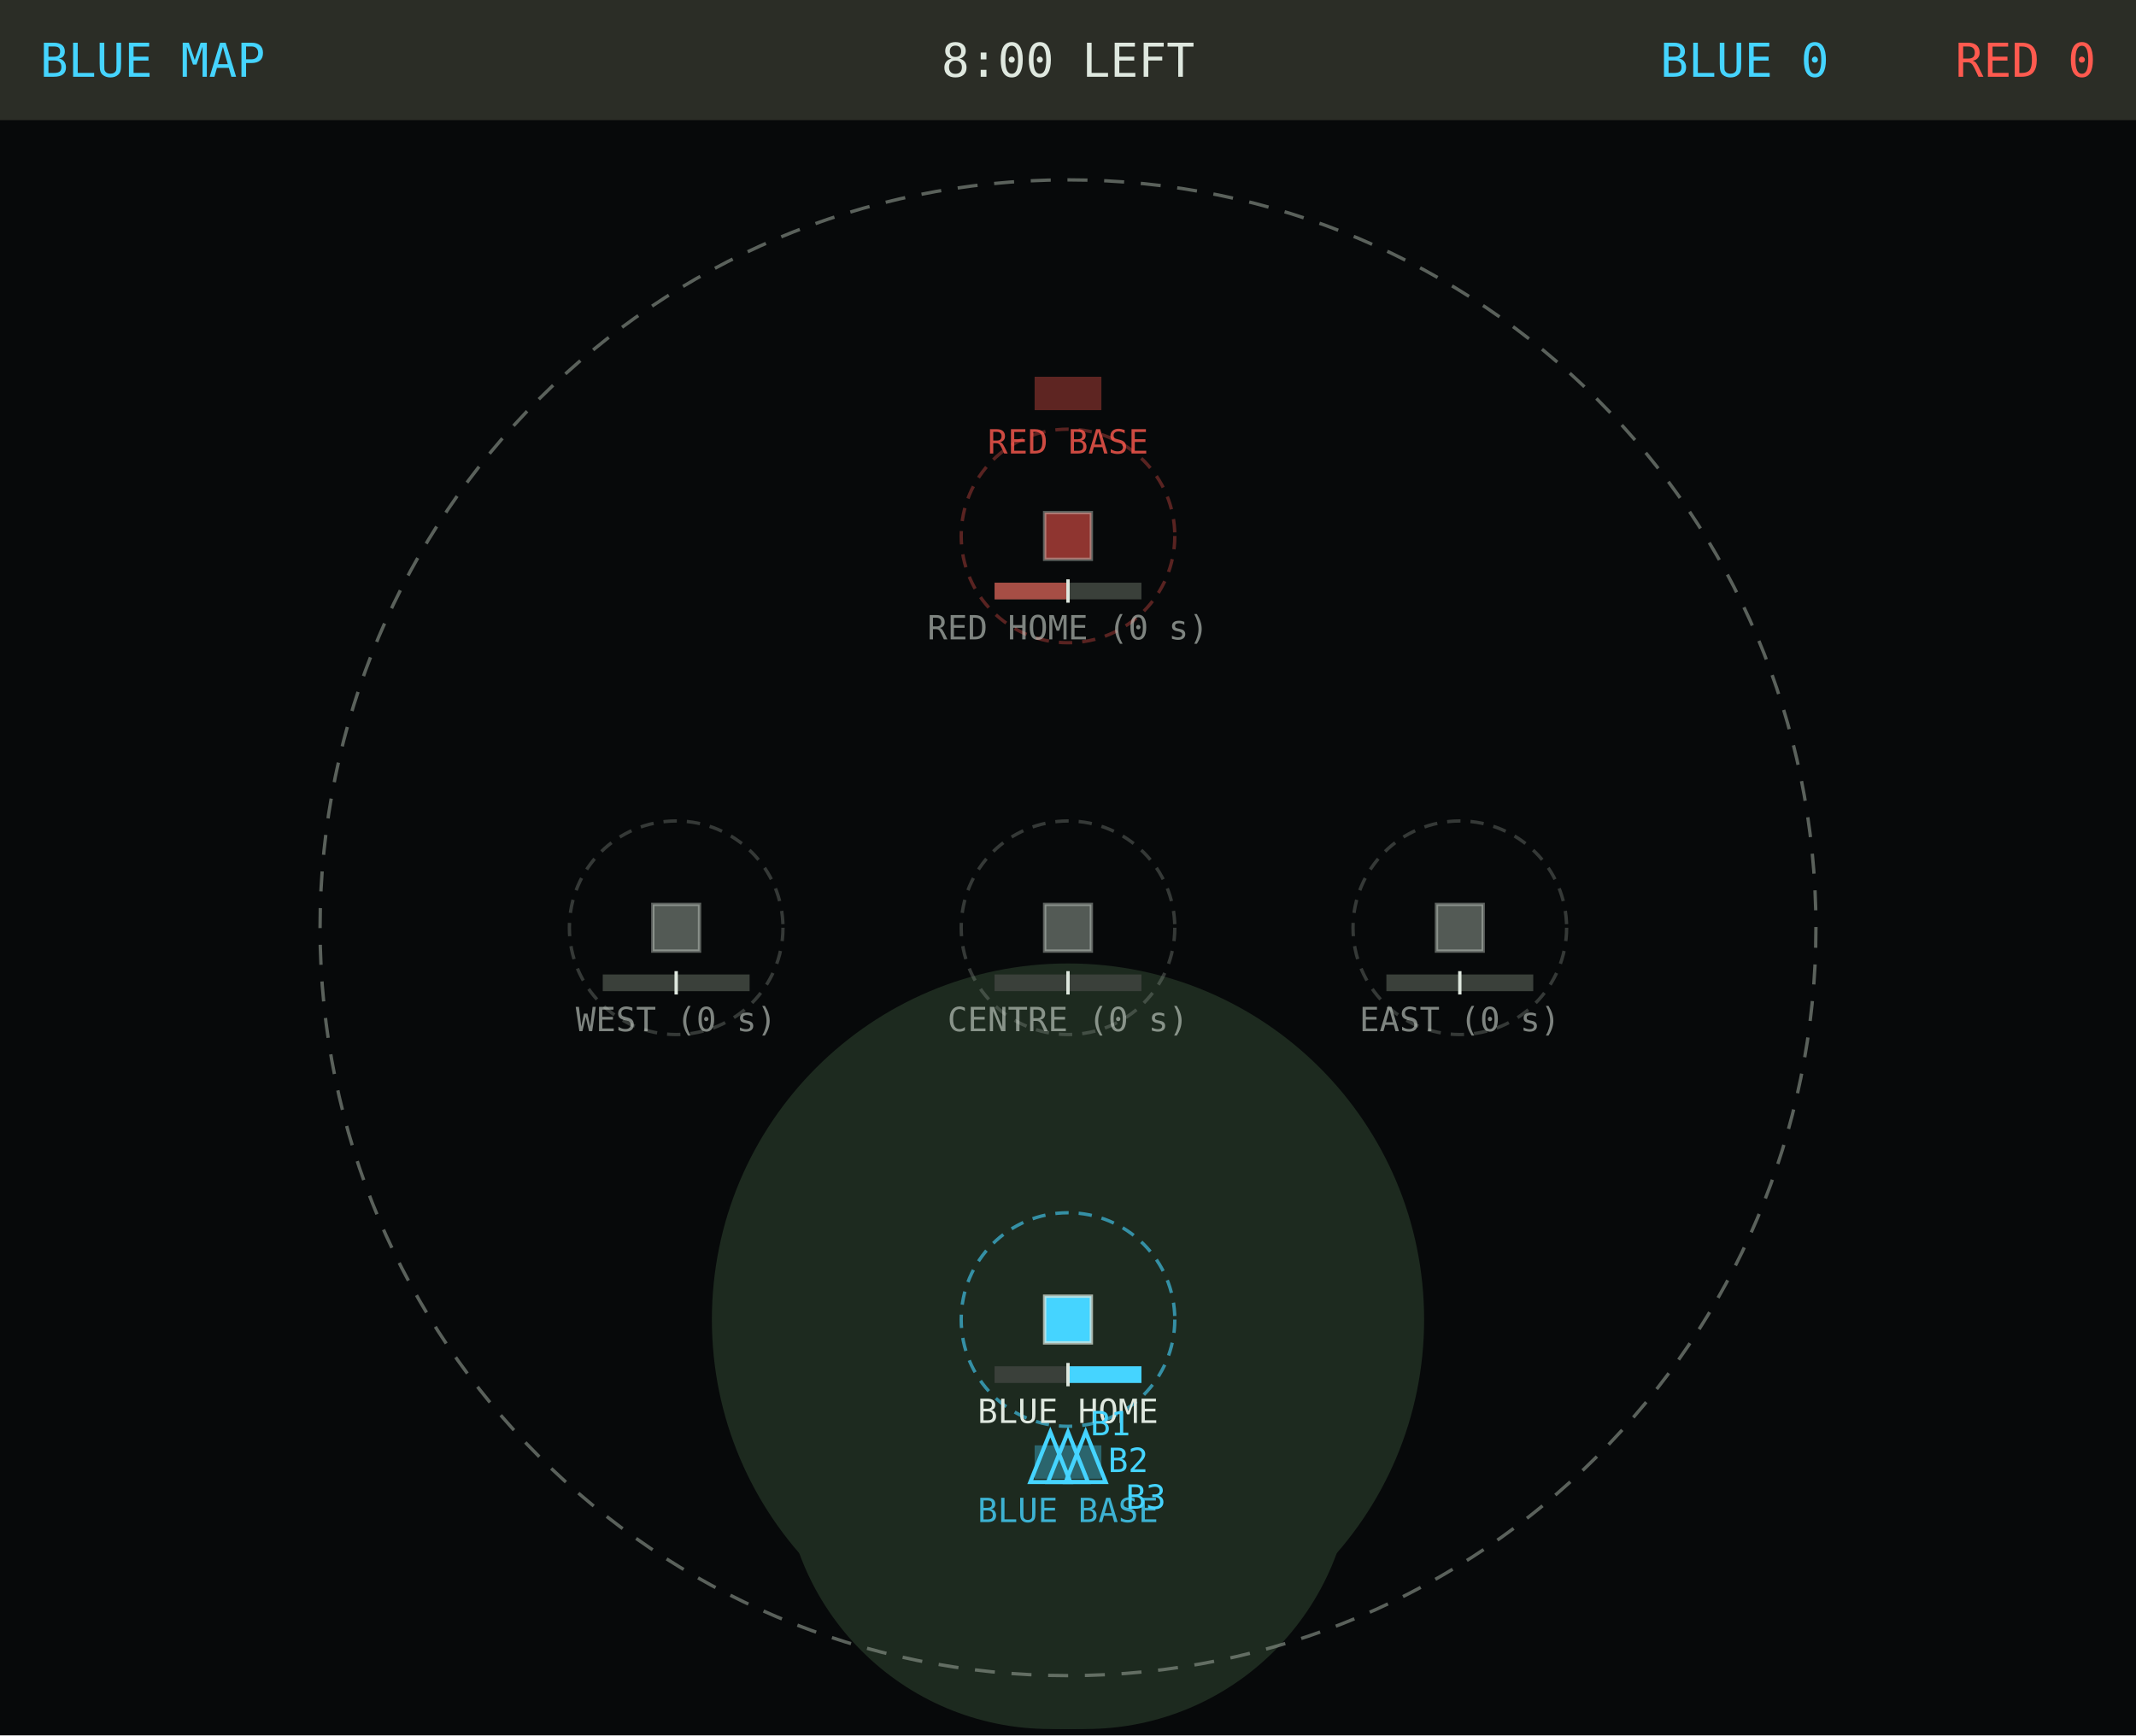
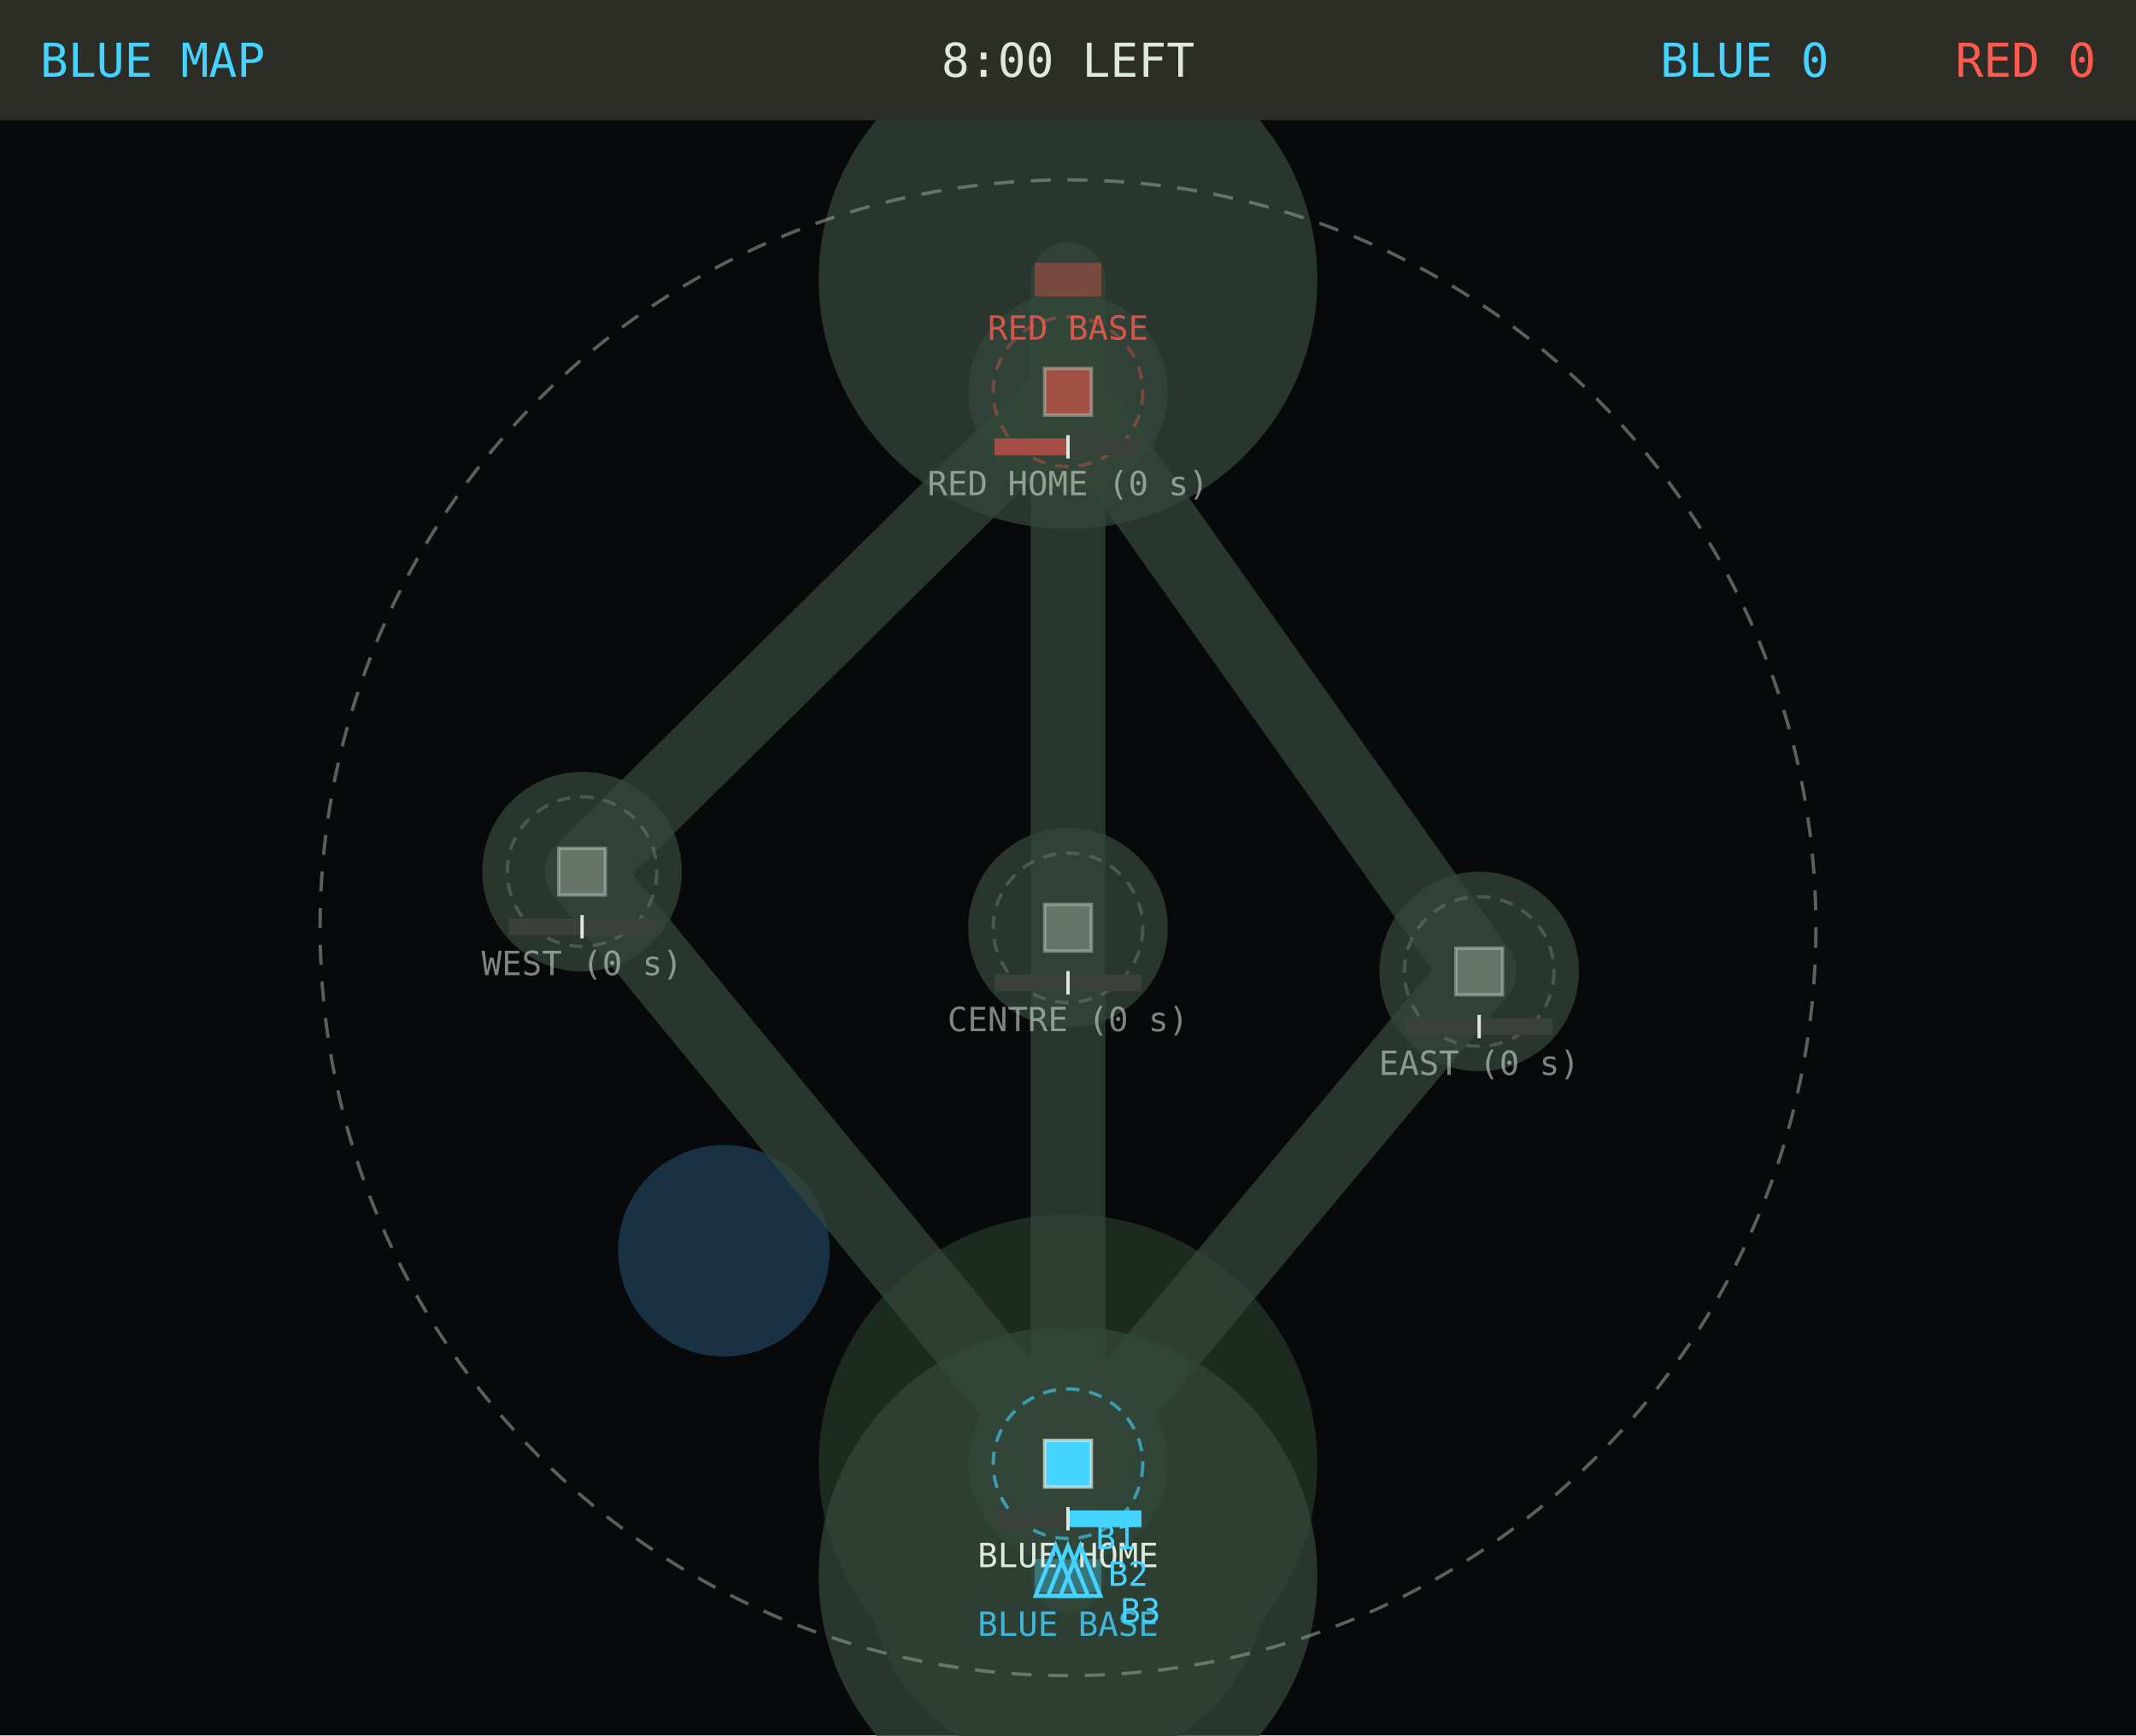
<svg xmlns="http://www.w3.org/2000/svg" viewBox="0 0 640 520" width="640" height="520" font-family="Menlo, ui-monospace, monospace" font-size="10">
  <rect width="640" height="520" fill="#07090a" />
-   <circle cx="320.0" cy="438.1" r="80.0" fill="#1d2a1f" />
-   <circle cx="314.7" cy="438.1" r="80.0" fill="#1d2a1f" />
-   <circle cx="320.0" cy="438.1" r="80.0" fill="#1d2a1f" />
-   <circle cx="325.3" cy="438.1" r="80.0" fill="#1d2a1f" />
-   <circle cx="320.0" cy="395.4" r="106.7" fill="#1d2a1f" />
+   <circle cx="320.0" cy="472.2" r="56.0" fill="#1d2a1f" />
+   <circle cx="316.3" cy="472.2" r="56.0" fill="#1d2a1f" />
+   <circle cx="320.0" cy="472.2" r="56.0" fill="#1d2a1f" />
+   <circle cx="323.7" cy="472.2" r="56.0" fill="#1d2a1f" />
+   <circle cx="320.0" cy="438.6" r="74.7" fill="#1d2a1f" />
+   <circle cx="216.9" cy="374.8" r="31.7" fill="#1d3b52" fill-opacity="0.8" />
+   <polyline points="320.0,438.6 174.4,261.2 320.0,117.4" fill="none" stroke="#33463a" stroke-opacity="0.75" stroke-width="22.4" stroke-linejoin="round" stroke-linecap="round" />
+   <polyline points="320.0,438.6 320.0,278.0 320.0,117.4" fill="none" stroke="#33463a" stroke-opacity="0.75" stroke-width="22.4" stroke-linejoin="round" stroke-linecap="round" />
+   <polyline points="320.0,438.6 443.2,291.1 320.0,117.4" fill="none" stroke="#33463a" stroke-opacity="0.75" stroke-width="22.4" stroke-linejoin="round" stroke-linecap="round" />
+   <polyline points="320.0,472.2 320.0,438.6" fill="none" stroke="#33463a" stroke-opacity="0.75" stroke-width="22.4" stroke-linejoin="round" stroke-linecap="round" />
+   <polyline points="320.0,83.8 320.0,117.4" fill="none" stroke="#33463a" stroke-opacity="0.75" stroke-width="22.4" stroke-linejoin="round" stroke-linecap="round" />
+   <circle cx="320.0" cy="438.6" r="29.9" fill="#33463a" fill-opacity="0.75" />
+   <circle cx="174.4" cy="261.2" r="29.9" fill="#33463a" fill-opacity="0.75" />
+   <circle cx="320.0" cy="278.0" r="29.9" fill="#33463a" fill-opacity="0.75" />
+   <circle cx="443.2" cy="291.1" r="29.9" fill="#33463a" fill-opacity="0.75" />
+   <circle cx="320.0" cy="117.4" r="29.9" fill="#33463a" fill-opacity="0.75" />
+   <circle cx="320.0" cy="472.2" r="74.7" fill="#33463a" fill-opacity="0.75" />
+   <circle cx="320.0" cy="83.8" r="74.7" fill="#33463a" fill-opacity="0.75" />
  <circle cx="320.0" cy="278.0" r="224.1" fill="none" stroke="#919c91" stroke-opacity="0.6" stroke-dasharray="6 5" />
-   <rect x="310.0" y="433.1" width="20" height="10" fill="#45d4ff" fill-opacity="0.35" />
-   <text x="320.0" y="456.1" fill="#45d4ff" fill-opacity="0.8" text-anchor="middle">BLUE BASE</text>
-   <rect x="310.0" y="112.9" width="20" height="10" fill="#ff5a4f" fill-opacity="0.35" />
-   <text x="320.0" y="135.9" fill="#ff5a4f" fill-opacity="0.8" text-anchor="middle">RED BASE</text>
-   <circle cx="320.0" cy="395.4" r="32.0" fill="none" stroke="#45d4ff" stroke-opacity="0.60" stroke-dasharray="4 3" />
-   <rect x="313.0" y="388.4" width="14" height="14" fill="#45d4ff" fill-opacity="1" stroke="#dfe8df" stroke-opacity="0.70" />
-   <rect x="298.0" y="409.4" width="44" height="5" fill="#3a403a" />
-   <rect x="320.0" y="409.4" width="22.0" height="5" fill="#45d4ff" fill-opacity="1" />
-   <rect x="319.5" y="408.4" width="1" height="7" fill="#dfe8df" />
-   <text x="320.0" y="426.4" fill="#dfe8df" fill-opacity="1" text-anchor="middle">BLUE HOME</text>
-   <circle cx="202.6" cy="278.0" r="32.0" fill="none" stroke="#919c91" stroke-opacity="0.33" stroke-dasharray="4 3" />
-   <rect x="195.6" y="271.0" width="14" height="14" fill="#919c91" fill-opacity="0.55" stroke="#dfe8df" stroke-opacity="0.39" />
-   <rect x="180.6" y="292.0" width="44" height="5" fill="#3a403a" />
-   <rect x="202.6" y="292.0" width="0.0" height="5" fill="#45d4ff" fill-opacity="0.55" />
-   <rect x="202.1" y="291.0" width="1" height="7" fill="#dfe8df" />
-   <text x="202.6" y="309.0" fill="#dfe8df" fill-opacity="0.55" text-anchor="middle">WEST (0 s)</text>
-   <circle cx="320.0" cy="278.0" r="32.0" fill="none" stroke="#919c91" stroke-opacity="0.33" stroke-dasharray="4 3" />
+   <rect x="310.0" y="467.2" width="20" height="10" fill="#45d4ff" fill-opacity="0.35" />
+   <text x="320.0" y="490.2" fill="#45d4ff" fill-opacity="0.8" text-anchor="middle">BLUE BASE</text>
+   <rect x="310.0" y="78.8" width="20" height="10" fill="#ff5a4f" fill-opacity="0.35" />
+   <text x="320.0" y="101.8" fill="#ff5a4f" fill-opacity="0.8" text-anchor="middle">RED BASE</text>
+   <circle cx="320.0" cy="438.6" r="22.4" fill="none" stroke="#45d4ff" stroke-opacity="0.60" stroke-dasharray="4 3" />
+   <rect x="313.0" y="431.6" width="14" height="14" fill="#45d4ff" fill-opacity="1" stroke="#dfe8df" stroke-opacity="0.70" />
+   <rect x="298.0" y="452.6" width="44" height="5" fill="#3a403a" />
+   <rect x="320.0" y="452.6" width="22.0" height="5" fill="#45d4ff" fill-opacity="1" />
+   <rect x="319.5" y="451.6" width="1" height="7" fill="#dfe8df" />
+   <text x="320.0" y="469.6" fill="#dfe8df" fill-opacity="1" text-anchor="middle">BLUE HOME</text>
+   <circle cx="174.4" cy="261.2" r="22.4" fill="none" stroke="#919c91" stroke-opacity="0.33" stroke-dasharray="4 3" />
+   <rect x="167.4" y="254.2" width="14" height="14" fill="#919c91" fill-opacity="0.55" stroke="#dfe8df" stroke-opacity="0.39" />
+   <rect x="152.4" y="275.2" width="44" height="5" fill="#3a403a" />
+   <rect x="174.4" y="275.2" width="0.0" height="5" fill="#45d4ff" fill-opacity="0.55" />
+   <rect x="173.9" y="274.2" width="1" height="7" fill="#dfe8df" />
+   <text x="174.4" y="292.2" fill="#dfe8df" fill-opacity="0.55" text-anchor="middle">WEST (0 s)</text>
+   <circle cx="320.0" cy="278.0" r="22.4" fill="none" stroke="#919c91" stroke-opacity="0.33" stroke-dasharray="4 3" />
  <rect x="313.0" y="271.0" width="14" height="14" fill="#919c91" fill-opacity="0.55" stroke="#dfe8df" stroke-opacity="0.39" />
  <rect x="298.0" y="292.0" width="44" height="5" fill="#3a403a" />
  <rect x="320.0" y="292.0" width="0.0" height="5" fill="#45d4ff" fill-opacity="0.55" />
  <rect x="319.5" y="291.0" width="1" height="7" fill="#dfe8df" />
  <text x="320.0" y="309.0" fill="#dfe8df" fill-opacity="0.55" text-anchor="middle">CENTRE (0 s)</text>
-   <circle cx="437.4" cy="278.0" r="32.0" fill="none" stroke="#919c91" stroke-opacity="0.33" stroke-dasharray="4 3" />
-   <rect x="430.4" y="271.0" width="14" height="14" fill="#919c91" fill-opacity="0.55" stroke="#dfe8df" stroke-opacity="0.39" />
-   <rect x="415.4" y="292.0" width="44" height="5" fill="#3a403a" />
-   <rect x="437.4" y="292.0" width="0.0" height="5" fill="#45d4ff" fill-opacity="0.55" />
-   <rect x="436.9" y="291.0" width="1" height="7" fill="#dfe8df" />
-   <text x="437.4" y="309.0" fill="#dfe8df" fill-opacity="0.55" text-anchor="middle">EAST (0 s)</text>
-   <circle cx="320.0" cy="160.6" r="32.0" fill="none" stroke="#ff5a4f" stroke-opacity="0.33" stroke-dasharray="4 3" />
-   <rect x="313.0" y="153.6" width="14" height="14" fill="#ff5a4f" fill-opacity="0.55" stroke="#dfe8df" stroke-opacity="0.39" />
-   <rect x="298.0" y="174.6" width="44" height="5" fill="#3a403a" />
-   <rect x="298.0" y="174.6" width="22.0" height="5" fill="#ff5a4f" fill-opacity="0.55" />
-   <rect x="319.5" y="173.6" width="1" height="7" fill="#dfe8df" />
-   <text x="320.0" y="191.6" fill="#dfe8df" fill-opacity="0.55" text-anchor="middle">RED HOME (0 s)</text>
-   <polygon points="314.7,429.1 320.7,444.1 308.7,444.1" fill="none" stroke="#45d4ff" stroke-opacity="1" stroke-width="1.2" />
-   <text x="326.7" y="430.1" fill="#45d4ff">B1</text>
-   <polygon points="320.0,429.1 326.0,444.1 314.0,444.1" fill="none" stroke="#45d4ff" stroke-opacity="1" stroke-width="1.2" />
-   <text x="332.0" y="441.1" fill="#45d4ff">B2</text>
-   <polygon points="325.3,429.1 331.3,444.1 319.3,444.1" fill="none" stroke="#45d4ff" stroke-opacity="1" stroke-width="1.2" />
-   <text x="337.3" y="452.1" fill="#45d4ff">B3</text>
+   <circle cx="443.2" cy="291.1" r="22.4" fill="none" stroke="#919c91" stroke-opacity="0.33" stroke-dasharray="4 3" />
+   <rect x="436.2" y="284.1" width="14" height="14" fill="#919c91" fill-opacity="0.55" stroke="#dfe8df" stroke-opacity="0.39" />
+   <rect x="421.2" y="305.1" width="44" height="5" fill="#3a403a" />
+   <rect x="443.2" y="305.1" width="0.0" height="5" fill="#45d4ff" fill-opacity="0.55" />
+   <rect x="442.7" y="304.1" width="1" height="7" fill="#dfe8df" />
+   <text x="443.2" y="322.1" fill="#dfe8df" fill-opacity="0.55" text-anchor="middle">EAST (0 s)</text>
+   <circle cx="320.0" cy="117.4" r="22.4" fill="none" stroke="#ff5a4f" stroke-opacity="0.33" stroke-dasharray="4 3" />
+   <rect x="313.0" y="110.4" width="14" height="14" fill="#ff5a4f" fill-opacity="0.55" stroke="#dfe8df" stroke-opacity="0.39" />
+   <rect x="298.0" y="131.4" width="44" height="5" fill="#3a403a" />
+   <rect x="298.0" y="131.4" width="22.0" height="5" fill="#ff5a4f" fill-opacity="0.55" />
+   <rect x="319.5" y="130.4" width="1" height="7" fill="#dfe8df" />
+   <text x="320.0" y="148.4" fill="#dfe8df" fill-opacity="0.55" text-anchor="middle">RED HOME (0 s)</text>
+   <polygon points="316.3,463.2 322.3,478.2 310.3,478.2" fill="none" stroke="#45d4ff" stroke-opacity="1" stroke-width="1.2" />
+   <text x="328.3" y="464.2" fill="#45d4ff">B1</text>
+   <polygon points="320.0,463.2 326.0,478.2 314.0,478.2" fill="none" stroke="#45d4ff" stroke-opacity="1" stroke-width="1.2" />
+   <text x="332.0" y="475.2" fill="#45d4ff">B2</text>
+   <polygon points="323.7,463.2 329.7,478.2 317.7,478.2" fill="none" stroke="#45d4ff" stroke-opacity="1" stroke-width="1.2" />
+   <text x="335.7" y="486.2" fill="#45d4ff">B3</text>
  <rect width="640" height="36" fill="#2b2d26" />
  <text x="12" y="23" font-size="14" fill="#45d4ff">BLUE MAP</text>
  <text x="320" y="23" font-size="14" fill="#dfe8df" text-anchor="middle">8:00 LEFT</text>
  <text x="548" y="23" font-size="14" fill="#45d4ff" text-anchor="end">BLUE 0</text>
  <text x="628" y="23" font-size="14" fill="#ff5a4f" text-anchor="end">RED 0</text>
</svg>
